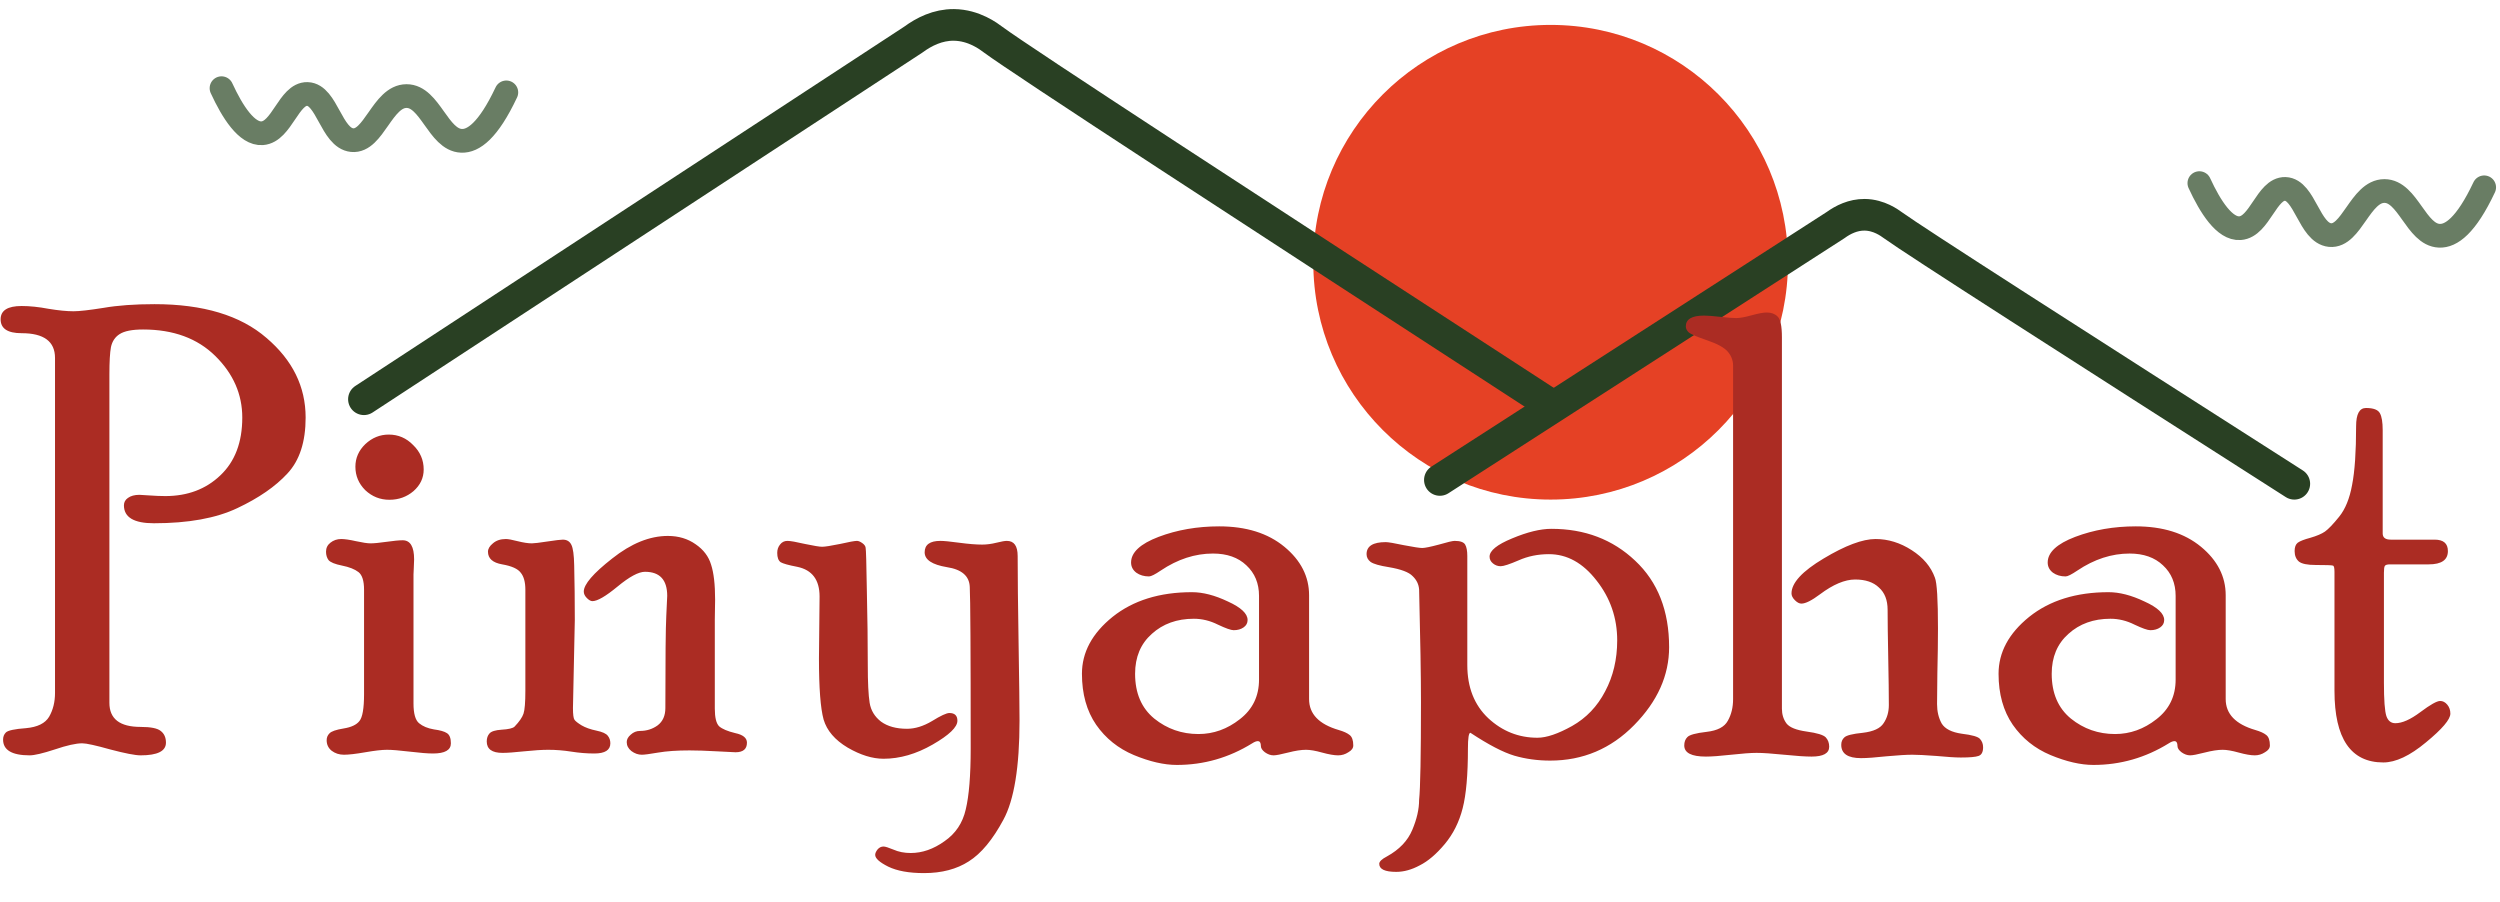
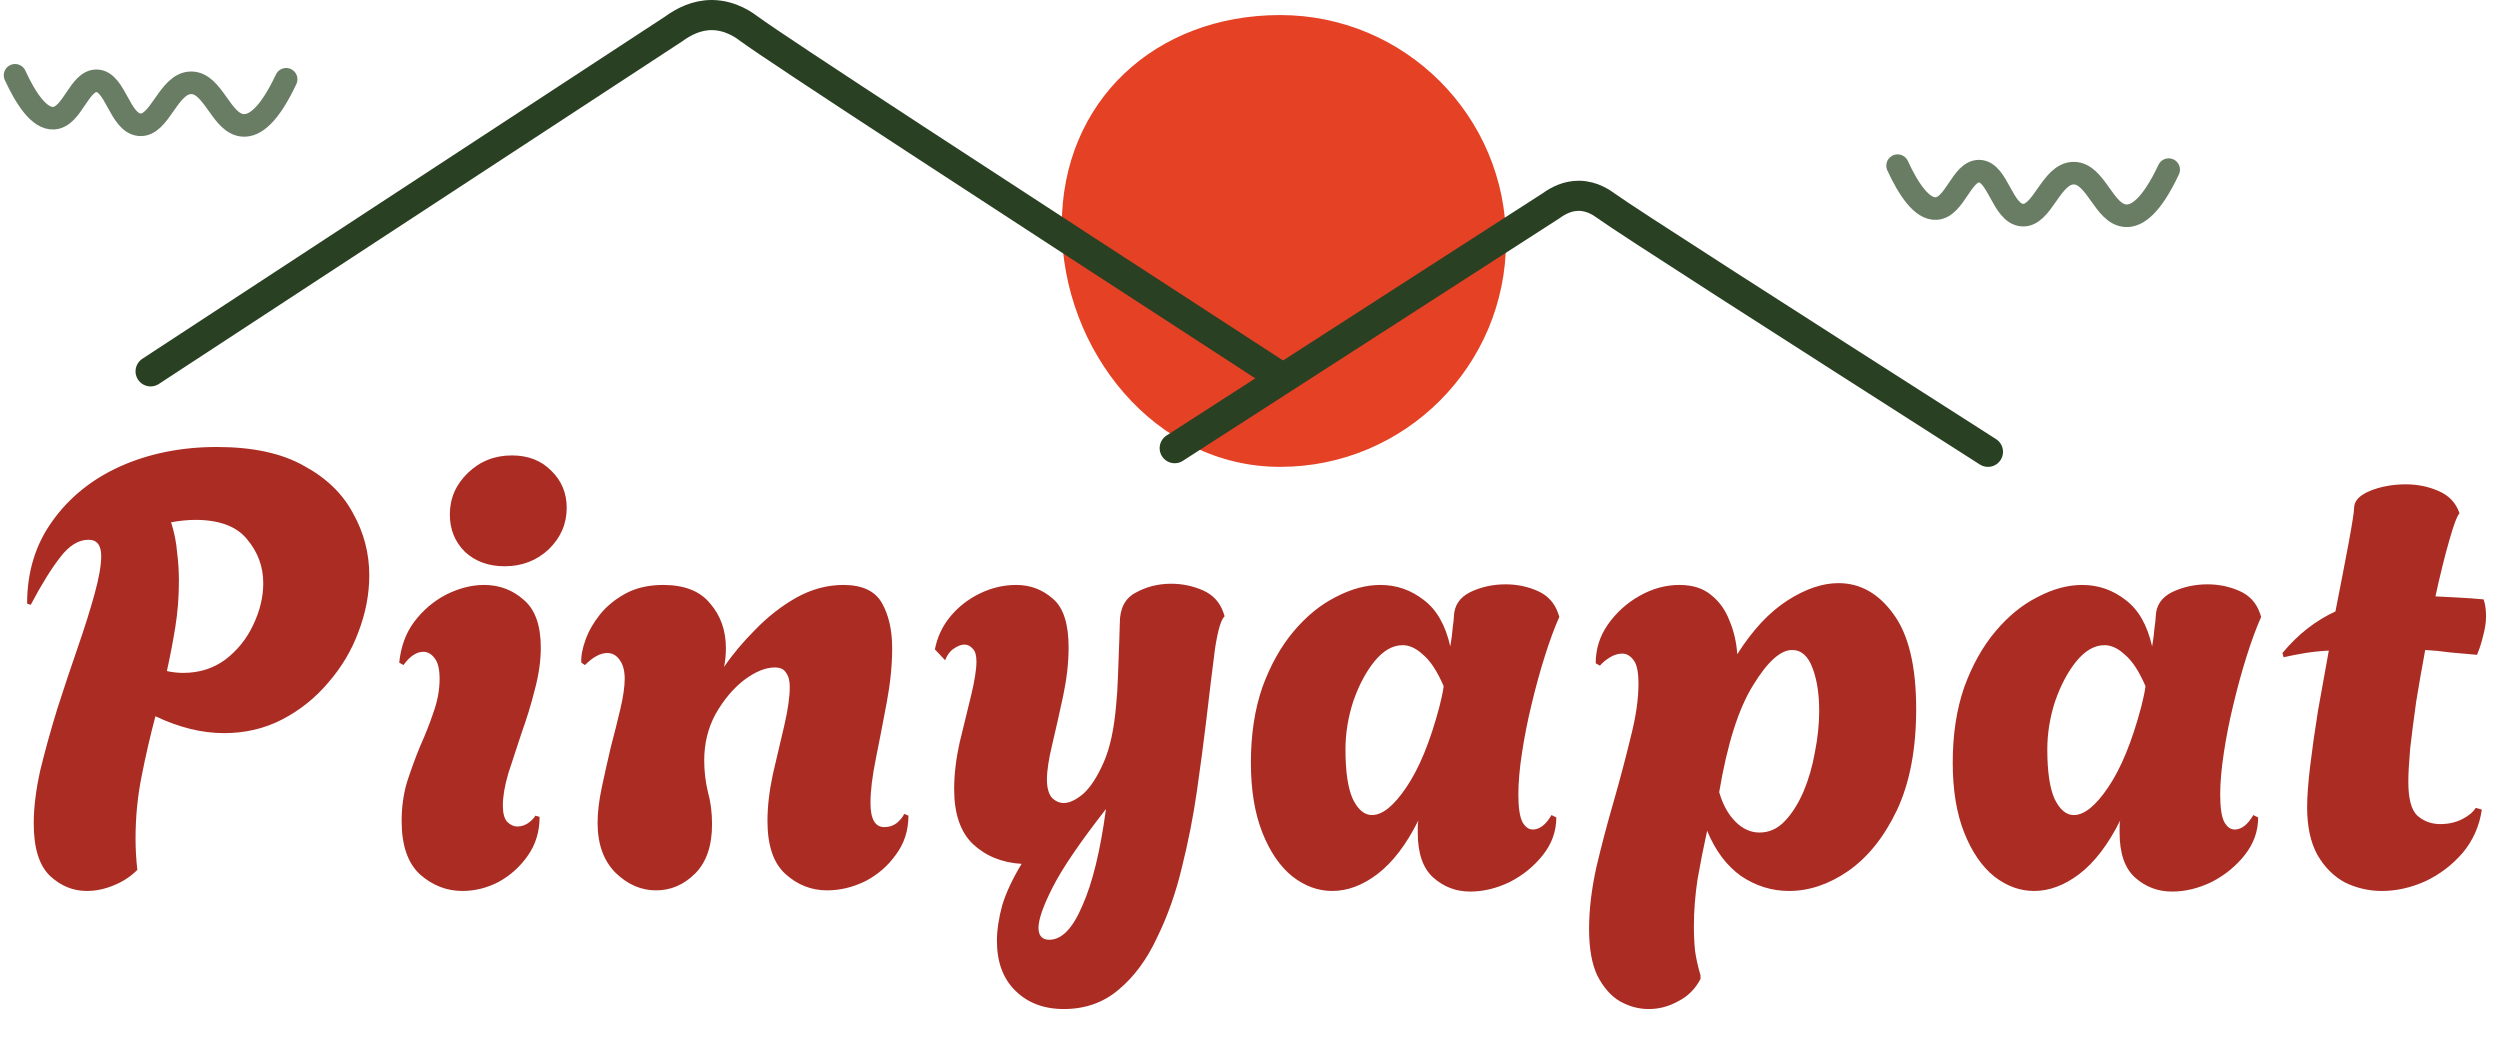
- <svg xmlns="http://www.w3.org/2000/svg" width="158" height="57" viewBox="0 0 158 57" fill="none">
-   <path d="M98 31.574C106.284 31.574 113 24.858 113 16.574C113 8.29 106.284 1.574 98 1.574C89.716 1.574 83 8.29 83 16.574C83 24.858 89.716 31.574 98 31.574Z" fill="#E54125" />
-   <path d="M139 11.574C139.696 13.086 140.6 14.491 141.572 14.421C142.816 14.333 143.252 11.908 144.426 11.94C145.67 11.977 145.941 14.723 147.253 14.856C148.624 14.994 149.167 12.072 150.692 12.072C152.185 12.066 152.69 14.843 154.167 14.9C154.906 14.931 155.852 14.276 157 11.839" stroke="#697D64" stroke-width="1.5" stroke-miterlimit="10" stroke-linecap="round" />
-   <path d="M14 5.574C14.696 7.086 15.6 8.49 16.572 8.421C17.816 8.333 18.252 5.908 19.426 5.94C20.67 5.977 20.941 8.724 22.253 8.856C23.624 8.994 24.166 6.072 25.692 6.072C27.185 6.066 27.69 8.843 29.167 8.9C29.906 8.931 30.852 8.276 32 5.839" stroke="#697D64" stroke-width="1.5" stroke-miterlimit="10" stroke-linecap="round" />
-   <path d="M91 30.333C99.332 24.967 107.668 19.601 116.001 14.231C116.483 13.881 117.114 13.568 117.845 13.574C118.759 13.584 119.431 14.091 119.627 14.231C120.96 15.198 131.054 21.663 145 30.574" stroke="#294023" stroke-width="2" stroke-miterlimit="10" stroke-linecap="round" />
-   <path d="M23 25.232C34.573 17.654 46.147 10.079 57.723 2.502C58.395 2.009 59.267 1.564 60.288 1.574C61.56 1.588 62.493 2.301 62.76 2.502C64.612 3.869 78.629 12.992 98 25.574" stroke="#294023" stroke-width="2" stroke-miterlimit="10" stroke-linecap="round" />
-   <path d="M3.477 22.621C3.477 21.579 2.773 21.058 1.367 21.058C0.482 21.058 0.039 20.766 0.039 20.18C0.039 19.62 0.482 19.34 1.367 19.34C1.875 19.34 2.441 19.398 3.066 19.516C3.691 19.62 4.219 19.672 4.648 19.672C5.013 19.672 5.645 19.6 6.543 19.457C7.441 19.301 8.516 19.223 9.766 19.223C12.838 19.223 15.195 19.932 16.836 21.352C18.49 22.758 19.316 24.437 19.316 26.391C19.316 27.927 18.932 29.105 18.164 29.926C17.409 30.746 16.354 31.475 15 32.113C13.659 32.751 11.901 33.07 9.727 33.07C8.464 33.07 7.832 32.693 7.832 31.937C7.832 31.742 7.917 31.586 8.086 31.469C8.268 31.338 8.509 31.273 8.809 31.273C8.874 31.273 9.089 31.286 9.453 31.312C9.818 31.338 10.15 31.352 10.449 31.352C11.855 31.352 13.014 30.915 13.926 30.043C14.85 29.171 15.312 27.953 15.312 26.391C15.312 24.919 14.746 23.624 13.613 22.504C12.48 21.384 10.957 20.824 9.043 20.824C8.353 20.824 7.858 20.922 7.559 21.117C7.272 21.299 7.09 21.573 7.012 21.937C6.947 22.289 6.914 22.862 6.914 23.656V44.418C6.914 45.434 7.572 45.941 8.887 45.941C9.525 45.941 9.948 46.026 10.156 46.195C10.378 46.364 10.488 46.612 10.488 46.937C10.488 47.471 9.954 47.738 8.887 47.738C8.548 47.738 7.91 47.614 6.973 47.367C6.048 47.107 5.456 46.977 5.195 46.977C4.805 46.977 4.225 47.107 3.457 47.367C2.702 47.614 2.174 47.738 1.875 47.738C0.755 47.738 0.195 47.406 0.195 46.742C0.195 46.56 0.254 46.41 0.371 46.293C0.501 46.163 0.924 46.072 1.641 46.02C2.37 45.954 2.858 45.714 3.105 45.297C3.353 44.867 3.477 44.366 3.477 43.793V22.621ZM24.57 27.465C25.169 27.465 25.684 27.686 26.113 28.129C26.556 28.558 26.777 29.073 26.777 29.672C26.777 30.206 26.562 30.661 26.133 31.039C25.703 31.404 25.195 31.586 24.609 31.586C24.023 31.586 23.516 31.384 23.086 30.98C22.669 30.564 22.461 30.069 22.461 29.496C22.461 28.949 22.669 28.474 23.086 28.07C23.516 27.667 24.01 27.465 24.57 27.465ZM26.133 44.457C26.133 45.095 26.25 45.512 26.484 45.707C26.719 45.902 27.031 46.032 27.422 46.098C27.812 46.15 28.086 46.228 28.242 46.332C28.412 46.436 28.496 46.651 28.496 46.977C28.496 47.406 28.119 47.621 27.363 47.621C27.038 47.621 26.549 47.582 25.898 47.504C25.247 47.426 24.766 47.387 24.453 47.387C24.141 47.387 23.685 47.439 23.086 47.543C22.487 47.647 22.038 47.699 21.738 47.699C21.439 47.699 21.178 47.614 20.957 47.445C20.749 47.276 20.645 47.055 20.645 46.781C20.645 46.612 20.703 46.469 20.82 46.352C20.938 46.221 21.237 46.117 21.719 46.039C22.201 45.961 22.533 45.805 22.715 45.57C22.91 45.336 23.008 44.77 23.008 43.871V37.27C23.008 36.71 22.891 36.339 22.656 36.156C22.422 35.974 22.077 35.837 21.621 35.746C21.165 35.655 20.879 35.538 20.762 35.395C20.658 35.251 20.605 35.075 20.605 34.867C20.605 34.633 20.697 34.444 20.879 34.301C21.074 34.145 21.302 34.066 21.562 34.066C21.784 34.066 22.096 34.112 22.5 34.203C22.917 34.294 23.223 34.34 23.418 34.34C23.639 34.34 23.978 34.307 24.434 34.242C24.889 34.177 25.228 34.145 25.449 34.145C25.931 34.145 26.172 34.548 26.172 35.355C26.172 35.486 26.165 35.661 26.152 35.883C26.139 36.091 26.133 36.234 26.133 36.312V44.457ZM45.176 44.789C45.176 45.349 45.267 45.72 45.449 45.902C45.645 46.072 45.983 46.215 46.465 46.332C46.96 46.436 47.207 46.638 47.207 46.937C47.207 47.341 46.966 47.543 46.484 47.543C46.393 47.543 46.003 47.523 45.312 47.484C44.622 47.445 44.043 47.426 43.574 47.426C42.793 47.426 42.135 47.471 41.602 47.562C41.068 47.654 40.723 47.699 40.566 47.699C40.332 47.699 40.111 47.621 39.902 47.465C39.707 47.309 39.609 47.12 39.609 46.898C39.609 46.729 39.694 46.573 39.863 46.43C40.033 46.273 40.228 46.195 40.449 46.195C40.866 46.195 41.237 46.078 41.562 45.844C41.888 45.596 42.051 45.232 42.051 44.75C42.051 41.612 42.07 39.672 42.109 38.93C42.148 38.174 42.168 37.751 42.168 37.66C42.168 36.645 41.699 36.137 40.762 36.137C40.358 36.137 39.779 36.449 39.023 37.074C38.281 37.686 37.754 37.992 37.441 37.992C37.337 37.992 37.22 37.927 37.09 37.797C36.96 37.667 36.895 37.53 36.895 37.387C36.895 36.931 37.493 36.234 38.691 35.297C39.889 34.346 41.061 33.871 42.207 33.871C42.884 33.871 43.47 34.047 43.965 34.398C44.46 34.737 44.785 35.167 44.941 35.687C45.111 36.208 45.195 36.944 45.195 37.895L45.176 39.145V44.789ZM33.203 37.27C33.203 36.788 33.105 36.43 32.91 36.195C32.728 35.948 32.337 35.772 31.738 35.668C31.139 35.564 30.84 35.297 30.84 34.867C30.84 34.685 30.944 34.509 31.152 34.34C31.361 34.157 31.634 34.066 31.973 34.066C32.116 34.066 32.363 34.112 32.715 34.203C33.079 34.294 33.379 34.34 33.613 34.34C33.757 34.34 34.082 34.301 34.59 34.223C35.111 34.145 35.436 34.105 35.566 34.105C35.827 34.105 36.009 34.216 36.113 34.437C36.217 34.646 36.276 35.075 36.289 35.727C36.315 36.807 36.328 37.96 36.328 39.184L36.211 44.75C36.211 45.154 36.243 45.401 36.309 45.492C36.374 45.583 36.523 45.7 36.758 45.844C37.005 45.987 37.318 46.098 37.695 46.176C38.073 46.254 38.314 46.364 38.418 46.508C38.522 46.638 38.574 46.794 38.574 46.977C38.574 47.406 38.236 47.621 37.559 47.621C37.09 47.621 36.608 47.582 36.113 47.504C35.618 47.426 35.13 47.387 34.648 47.387C34.258 47.387 33.75 47.419 33.125 47.484C32.513 47.549 32.057 47.582 31.758 47.582C31.094 47.582 30.762 47.341 30.762 46.859C30.762 46.651 30.82 46.482 30.938 46.352C31.055 46.221 31.309 46.143 31.699 46.117C32.142 46.091 32.415 46.026 32.52 45.922C32.819 45.609 33.008 45.336 33.086 45.102C33.164 44.867 33.203 44.385 33.203 43.656V37.27ZM63.633 34.184C64.088 34.184 64.316 34.502 64.316 35.141C64.316 36.404 64.336 38.246 64.375 40.668C64.414 43.09 64.434 44.717 64.434 45.551C64.434 48.467 64.095 50.551 63.418 51.801C62.741 53.064 62.012 53.943 61.23 54.437C60.462 54.932 59.518 55.18 58.398 55.18C57.448 55.18 56.693 55.043 56.133 54.77C55.586 54.496 55.312 54.249 55.312 54.027C55.312 53.923 55.365 53.806 55.469 53.676C55.573 53.559 55.697 53.5 55.84 53.5C55.944 53.5 56.152 53.565 56.465 53.695C56.79 53.839 57.155 53.91 57.559 53.91C58.288 53.91 58.997 53.663 59.688 53.168C60.391 52.686 60.84 52.016 61.035 51.156C61.243 50.297 61.348 49.014 61.348 47.309C61.348 41.189 61.328 37.784 61.289 37.094C61.263 36.404 60.781 35.987 59.844 35.844C58.906 35.687 58.438 35.375 58.438 34.906C58.438 34.424 58.77 34.184 59.434 34.184C59.655 34.184 60.052 34.223 60.625 34.301C61.211 34.379 61.693 34.418 62.07 34.418C62.357 34.418 62.656 34.379 62.969 34.301C63.281 34.223 63.503 34.184 63.633 34.184ZM60 45.062C60.339 45.062 60.508 45.225 60.508 45.551C60.508 45.954 59.987 46.456 58.945 47.055C57.904 47.654 56.868 47.953 55.84 47.953C55.137 47.953 54.382 47.719 53.574 47.25C52.767 46.768 52.259 46.176 52.051 45.473C51.855 44.756 51.758 43.474 51.758 41.625L51.797 37.699C51.797 36.645 51.328 36.02 50.391 35.824C49.844 35.72 49.492 35.622 49.336 35.531C49.193 35.427 49.121 35.232 49.121 34.945C49.121 34.737 49.18 34.561 49.297 34.418C49.414 34.262 49.57 34.184 49.766 34.184C49.948 34.184 50.319 34.249 50.879 34.379C51.439 34.496 51.797 34.555 51.953 34.555C52.135 34.555 52.513 34.496 53.086 34.379C53.659 34.249 54.017 34.184 54.16 34.184C54.251 34.184 54.362 34.229 54.492 34.32C54.622 34.411 54.694 34.509 54.707 34.613C54.733 34.717 54.759 35.622 54.785 37.328C54.824 39.034 54.844 40.603 54.844 42.035C54.844 43.129 54.883 43.923 54.961 44.418C55.039 44.9 55.28 45.297 55.684 45.609C56.1 45.909 56.647 46.059 57.324 46.059C57.832 46.059 58.359 45.896 58.906 45.57C59.453 45.232 59.818 45.062 60 45.062ZM82.734 44.184C82.734 45.121 83.359 45.772 84.609 46.137C84.922 46.228 85.15 46.332 85.293 46.449C85.449 46.566 85.527 46.788 85.527 47.113C85.527 47.282 85.423 47.426 85.215 47.543C85.019 47.673 84.805 47.738 84.57 47.738C84.323 47.738 83.984 47.68 83.555 47.562C83.138 47.445 82.799 47.387 82.539 47.387C82.24 47.387 81.862 47.445 81.406 47.562C80.951 47.68 80.644 47.738 80.488 47.738C80.306 47.738 80.124 47.673 79.941 47.543C79.772 47.413 79.688 47.282 79.688 47.152C79.688 46.944 79.622 46.84 79.492 46.84C79.401 46.84 79.284 46.885 79.141 46.977C77.669 47.888 76.081 48.344 74.375 48.344C73.568 48.344 72.663 48.135 71.66 47.719C70.671 47.302 69.876 46.664 69.277 45.805C68.678 44.932 68.379 43.858 68.379 42.582C68.379 41.228 69.023 40.03 70.312 38.988C71.615 37.947 73.288 37.426 75.332 37.426C76.022 37.426 76.777 37.621 77.598 38.012C78.431 38.389 78.848 38.78 78.848 39.184C78.848 39.379 78.763 39.535 78.594 39.652C78.424 39.77 78.216 39.828 77.969 39.828C77.799 39.828 77.467 39.711 76.973 39.477C76.478 39.229 75.97 39.105 75.449 39.105C74.382 39.105 73.496 39.424 72.793 40.062C72.09 40.687 71.738 41.527 71.738 42.582C71.738 43.806 72.142 44.75 72.949 45.414C73.757 46.065 74.688 46.391 75.742 46.391C76.693 46.391 77.565 46.078 78.359 45.453C79.167 44.828 79.57 43.995 79.57 42.953V37.66C79.57 36.866 79.303 36.221 78.769 35.727C78.249 35.232 77.546 34.984 76.66 34.984C75.527 34.984 74.427 35.342 73.359 36.059C72.995 36.306 72.747 36.43 72.617 36.43C72.305 36.43 72.038 36.352 71.816 36.195C71.595 36.026 71.484 35.811 71.484 35.551C71.484 34.913 72.064 34.372 73.223 33.93C74.394 33.487 75.671 33.266 77.051 33.266C78.757 33.266 80.13 33.695 81.172 34.555C82.213 35.414 82.734 36.436 82.734 37.621V44.184ZM89.688 50.551C89.766 49.809 89.805 47.751 89.805 44.379C89.805 42.751 89.766 40.375 89.688 37.25C89.662 36.924 89.525 36.645 89.277 36.41C89.043 36.163 88.542 35.974 87.773 35.844C87.188 35.752 86.803 35.642 86.621 35.512C86.452 35.381 86.367 35.219 86.367 35.023C86.367 34.516 86.771 34.262 87.578 34.262C87.734 34.262 88.118 34.327 88.731 34.457C89.342 34.574 89.727 34.633 89.883 34.633C90.052 34.633 90.404 34.561 90.938 34.418C91.471 34.262 91.803 34.184 91.934 34.184C92.285 34.184 92.507 34.262 92.598 34.418C92.689 34.574 92.734 34.815 92.734 35.141V42.035C92.734 43.441 93.177 44.561 94.062 45.395C94.948 46.215 95.983 46.625 97.168 46.625C97.741 46.625 98.47 46.377 99.356 45.883C100.254 45.375 100.951 44.646 101.445 43.695C101.953 42.745 102.207 41.67 102.207 40.473C102.207 39.053 101.771 37.79 100.898 36.684C100.039 35.577 99.037 35.023 97.891 35.023C97.201 35.023 96.562 35.154 95.977 35.414C95.404 35.661 95.026 35.785 94.844 35.785C94.662 35.785 94.499 35.727 94.356 35.609C94.212 35.492 94.141 35.349 94.141 35.18C94.141 34.802 94.616 34.418 95.566 34.027C96.53 33.624 97.357 33.422 98.047 33.422C100.156 33.422 101.921 34.092 103.34 35.434C104.772 36.775 105.488 38.598 105.488 40.902C105.488 42.686 104.753 44.327 103.281 45.824C101.81 47.322 100.039 48.07 97.969 48.07C97.174 48.07 96.419 47.966 95.703 47.758C95 47.549 94.076 47.068 92.93 46.312C92.826 46.312 92.773 46.645 92.773 47.309C92.773 48.962 92.663 50.219 92.441 51.078C92.22 51.95 91.842 52.706 91.309 53.344C90.775 53.982 90.247 54.431 89.727 54.691C89.219 54.965 88.724 55.102 88.242 55.102C87.526 55.102 87.168 54.932 87.168 54.594C87.168 54.45 87.331 54.294 87.656 54.125C88.438 53.695 88.971 53.135 89.258 52.445C89.544 51.768 89.688 51.137 89.688 50.551ZM112.617 44.789C112.617 45.154 112.715 45.466 112.91 45.727C113.105 45.974 113.529 46.143 114.18 46.234C114.844 46.325 115.247 46.449 115.391 46.605C115.534 46.762 115.605 46.957 115.605 47.191C115.605 47.608 115.234 47.816 114.492 47.816C114.102 47.816 113.522 47.777 112.754 47.699C111.986 47.621 111.406 47.582 111.016 47.582C110.651 47.582 110.117 47.621 109.414 47.699C108.711 47.777 108.177 47.816 107.812 47.816C106.901 47.816 106.445 47.582 106.445 47.113C106.445 46.892 106.51 46.716 106.641 46.586C106.771 46.443 107.174 46.332 107.852 46.254C108.542 46.176 108.991 45.941 109.199 45.551C109.421 45.16 109.531 44.704 109.531 44.184V23.109C109.531 22.784 109.421 22.491 109.199 22.23C108.978 21.97 108.542 21.729 107.891 21.508C107.24 21.286 106.849 21.117 106.719 21C106.602 20.883 106.543 20.759 106.543 20.629C106.543 20.173 106.927 19.945 107.695 19.945C107.917 19.945 108.255 19.971 108.711 20.023C109.167 20.076 109.505 20.102 109.727 20.102C109.961 20.102 110.286 20.043 110.703 19.926C111.133 19.808 111.452 19.75 111.66 19.75C111.947 19.75 112.174 19.835 112.344 20.004C112.526 20.173 112.617 20.609 112.617 21.312V44.789ZM122.422 44.496C122.422 44.965 122.52 45.375 122.715 45.727C122.923 46.065 123.346 46.28 123.984 46.371C124.635 46.449 125.02 46.56 125.137 46.703C125.267 46.846 125.332 47.022 125.332 47.23C125.332 47.53 125.234 47.712 125.039 47.777C124.857 47.842 124.486 47.875 123.926 47.875C123.587 47.875 123.073 47.842 122.383 47.777C121.693 47.725 121.185 47.699 120.859 47.699C120.495 47.699 119.954 47.732 119.238 47.797C118.522 47.875 117.982 47.914 117.617 47.914C116.784 47.914 116.367 47.634 116.367 47.074C116.367 46.879 116.432 46.723 116.562 46.605C116.693 46.475 117.083 46.377 117.734 46.312C118.398 46.234 118.835 46.032 119.043 45.707C119.264 45.381 119.375 44.997 119.375 44.555C119.375 43.877 119.362 42.875 119.336 41.547C119.31 40.219 119.297 39.216 119.297 38.539C119.297 37.927 119.115 37.458 118.75 37.133C118.398 36.794 117.897 36.625 117.246 36.625C116.595 36.625 115.853 36.937 115.02 37.562C114.499 37.953 114.108 38.148 113.848 38.148C113.717 38.148 113.581 38.077 113.438 37.934C113.294 37.79 113.223 37.647 113.223 37.504C113.223 36.84 113.9 36.104 115.254 35.297C116.621 34.477 117.715 34.066 118.535 34.066C119.329 34.066 120.091 34.301 120.82 34.77C121.549 35.238 122.038 35.818 122.285 36.508C122.415 36.82 122.48 37.895 122.48 39.73C122.48 40.512 122.467 41.456 122.441 42.562C122.428 43.656 122.422 44.301 122.422 44.496ZM140.664 44.184C140.664 45.121 141.289 45.772 142.539 46.137C142.852 46.228 143.079 46.332 143.223 46.449C143.379 46.566 143.457 46.788 143.457 47.113C143.457 47.282 143.353 47.426 143.145 47.543C142.949 47.673 142.734 47.738 142.5 47.738C142.253 47.738 141.914 47.68 141.484 47.562C141.068 47.445 140.729 47.387 140.469 47.387C140.169 47.387 139.792 47.445 139.336 47.562C138.88 47.68 138.574 47.738 138.418 47.738C138.236 47.738 138.053 47.673 137.871 47.543C137.702 47.413 137.617 47.282 137.617 47.152C137.617 46.944 137.552 46.84 137.422 46.84C137.331 46.84 137.214 46.885 137.07 46.977C135.599 47.888 134.01 48.344 132.305 48.344C131.497 48.344 130.592 48.135 129.59 47.719C128.6 47.302 127.806 46.664 127.207 45.805C126.608 44.932 126.309 43.858 126.309 42.582C126.309 41.228 126.953 40.03 128.242 38.988C129.544 37.947 131.217 37.426 133.262 37.426C133.952 37.426 134.707 37.621 135.527 38.012C136.361 38.389 136.777 38.78 136.777 39.184C136.777 39.379 136.693 39.535 136.523 39.652C136.354 39.77 136.146 39.828 135.898 39.828C135.729 39.828 135.397 39.711 134.902 39.477C134.408 39.229 133.9 39.105 133.379 39.105C132.311 39.105 131.426 39.424 130.723 40.062C130.02 40.687 129.668 41.527 129.668 42.582C129.668 43.806 130.072 44.75 130.879 45.414C131.686 46.065 132.617 46.391 133.672 46.391C134.622 46.391 135.495 46.078 136.289 45.453C137.096 44.828 137.5 43.995 137.5 42.953V37.66C137.5 36.866 137.233 36.221 136.699 35.727C136.178 35.232 135.475 34.984 134.59 34.984C133.457 34.984 132.357 35.342 131.289 36.059C130.924 36.306 130.677 36.43 130.547 36.43C130.234 36.43 129.967 36.352 129.746 36.195C129.525 36.026 129.414 35.811 129.414 35.551C129.414 34.913 129.993 34.372 131.152 33.93C132.324 33.487 133.6 33.266 134.98 33.266C136.686 33.266 138.06 33.695 139.102 34.555C140.143 35.414 140.664 36.436 140.664 37.621V44.184ZM150.664 43.148C150.664 44.242 150.716 44.945 150.82 45.258C150.924 45.557 151.113 45.707 151.387 45.707C151.816 45.707 152.344 45.473 152.969 45.004C153.594 44.535 154.01 44.301 154.219 44.301C154.388 44.301 154.538 44.379 154.668 44.535C154.798 44.691 154.863 44.88 154.863 45.102C154.863 45.466 154.349 46.072 153.32 46.918C152.305 47.764 151.406 48.187 150.625 48.187C148.568 48.187 147.539 46.677 147.539 43.656V36.137C147.539 35.889 147.507 35.759 147.441 35.746C147.376 35.72 147.012 35.707 146.348 35.707C145.827 35.707 145.475 35.635 145.293 35.492C145.111 35.336 145.02 35.114 145.02 34.828C145.02 34.581 145.085 34.405 145.215 34.301C145.358 34.197 145.625 34.092 146.016 33.988C146.419 33.871 146.725 33.741 146.934 33.598C147.155 33.441 147.454 33.129 147.832 32.66C148.223 32.178 148.496 31.508 148.652 30.648C148.822 29.789 148.906 28.552 148.906 26.937C148.906 26.169 149.115 25.785 149.531 25.785C150 25.785 150.293 25.896 150.41 26.117C150.527 26.326 150.586 26.683 150.586 27.191V33.715C150.586 33.975 150.755 34.105 151.094 34.105H153.867C154.427 34.105 154.707 34.346 154.707 34.828C154.707 35.388 154.303 35.668 153.496 35.668H151.055C150.872 35.668 150.762 35.7 150.723 35.766C150.684 35.818 150.664 35.961 150.664 36.195V43.148Z" fill="#AB2C23" />
+ <svg xmlns="http://www.w3.org/2000/svg" width="166" height="70" viewBox="0 0 166 70" fill="none">
+   <path fill-rule="evenodd" clip-rule="evenodd" d="M85 31C93.284 31 100 24.284 100 16C100 7.716 93.284 1 85 1C76.716 1 70.5 6.716 70.5 15C70.5 23.284 76.716 31 85 31Z" fill="#E54125" />
+   <path d="M126 11C126.696 12.512 127.6 13.916 128.572 13.847C129.816 13.759 130.252 11.334 131.426 11.365C132.67 11.403 132.941 14.149 134.253 14.282C135.624 14.42 136.167 11.498 137.692 11.498C139.185 11.491 139.69 14.269 141.167 14.326C141.906 14.357 142.852 13.702 144 11.264" stroke="#697D64" stroke-width="1.5" stroke-miterlimit="10" stroke-linecap="round" />
+   <path d="M1 5C1.696 6.512 2.6 7.916 3.572 7.847C4.816 7.759 5.252 5.334 6.426 5.365C7.67 5.403 7.941 8.149 9.253 8.282C10.624 8.42 11.166 5.498 12.692 5.498C14.185 5.491 14.69 8.269 16.167 8.326C16.906 8.357 17.852 7.702 19 5.265" stroke="#697D64" stroke-width="1.5" stroke-miterlimit="10" stroke-linecap="round" />
+   <path d="M78 29.759C86.332 24.393 94.668 19.027 103.001 13.657C103.483 13.307 104.114 12.994 104.845 13C105.759 13.009 106.431 13.516 106.627 13.657C107.96 14.624 118.054 21.089 132 30" stroke="#294023" stroke-width="2" stroke-miterlimit="10" stroke-linecap="round" />
+   <path d="M10 24.658C21.573 17.08 33.147 9.505 44.723 1.927C45.395 1.435 46.267 0.99 47.288 1C48.56 1.013 49.493 1.727 49.76 1.927C51.612 3.294 65.629 12.418 85 25" stroke="#294023" stroke-width="2" stroke-miterlimit="10" stroke-linecap="round" />
+   <path d="M5.76 59.16C4.853 59.16 4.04 58.827 3.32 58.16C2.6 57.467 2.24 56.307 2.24 54.68C2.24 53.613 2.387 52.427 2.68 51.12C3 49.813 3.373 48.467 3.8 47.08C4.253 45.667 4.707 44.307 5.16 43C5.613 41.693 5.987 40.507 6.28 39.44C6.573 38.373 6.72 37.533 6.72 36.92C6.72 36.2 6.44 35.84 5.88 35.84C5.213 35.84 4.587 36.227 4 37C3.413 37.747 2.76 38.8 2.04 40.16L1.8 40.08C1.8 37.973 2.36 36.147 3.48 34.6C4.6 33.027 6.107 31.813 8 30.96C9.92 30.107 12.053 29.68 14.4 29.68C16.773 29.68 18.693 30.093 20.16 30.92C21.653 31.72 22.747 32.773 23.44 34.08C24.16 35.36 24.52 36.733 24.52 38.2C24.52 39.453 24.28 40.707 23.8 41.96C23.347 43.187 22.68 44.307 21.8 45.32C20.947 46.333 19.933 47.147 18.76 47.76C17.587 48.373 16.293 48.68 14.88 48.68C13.413 48.68 11.893 48.307 10.32 47.56C9.973 48.867 9.667 50.2 9.4 51.56C9.133 52.893 9 54.267 9 55.68C9 56.373 9.04 57.067 9.12 57.76C8.667 58.213 8.133 58.56 7.52 58.8C6.933 59.04 6.347 59.16 5.76 59.16ZM12.16 44.68C13.227 44.68 14.16 44.387 14.96 43.8C15.76 43.187 16.373 42.427 16.8 41.52C17.253 40.587 17.48 39.653 17.48 38.72C17.48 37.627 17.12 36.653 16.4 35.8C15.707 34.947 14.56 34.52 12.96 34.52C12.747 34.52 12.493 34.533 12.2 34.56C11.933 34.587 11.653 34.627 11.36 34.68C11.573 35.347 11.707 36.013 11.76 36.68C11.84 37.32 11.88 37.947 11.88 38.56C11.88 39.627 11.8 40.653 11.64 41.64C11.48 42.627 11.293 43.6 11.08 44.56C11.453 44.64 11.813 44.68 12.16 44.68ZM33.509 37.6C32.442 37.6 31.562 37.28 30.869 36.64C30.202 35.973 29.869 35.147 29.869 34.16C29.869 33.093 30.269 32.173 31.069 31.4C31.869 30.627 32.842 30.24 33.989 30.24C35.056 30.24 35.922 30.573 36.589 31.24C37.282 31.907 37.629 32.733 37.629 33.72C37.629 34.787 37.229 35.707 36.429 36.48C35.629 37.227 34.656 37.6 33.509 37.6ZM30.709 59.16C29.669 59.16 28.736 58.8 27.909 58.08C27.082 57.333 26.669 56.147 26.669 54.52C26.669 53.587 26.789 52.72 27.029 51.92C27.296 51.093 27.589 50.293 27.909 49.52C28.256 48.747 28.549 48 28.789 47.28C29.056 46.533 29.189 45.8 29.189 45.08C29.189 44.44 29.082 43.987 28.869 43.72C28.656 43.427 28.402 43.28 28.109 43.28C27.656 43.28 27.216 43.573 26.789 44.16L26.509 44C26.616 42.933 26.949 42.027 27.509 41.28C28.096 40.507 28.802 39.907 29.629 39.48C30.482 39.053 31.322 38.84 32.149 38.84C33.162 38.84 34.042 39.173 34.789 39.84C35.536 40.48 35.909 41.533 35.909 43C35.909 43.88 35.776 44.813 35.509 45.8C35.269 46.76 34.976 47.72 34.629 48.68C34.309 49.64 34.016 50.533 33.749 51.36C33.509 52.187 33.389 52.893 33.389 53.48C33.389 53.987 33.482 54.347 33.669 54.56C33.882 54.773 34.109 54.88 34.349 54.88C34.589 54.88 34.816 54.813 35.029 54.68C35.269 54.52 35.442 54.347 35.549 54.16L35.829 54.24C35.829 55.227 35.562 56.093 35.029 56.84C34.522 57.56 33.882 58.133 33.109 58.56C32.336 58.96 31.536 59.16 30.709 59.16ZM43.56 59.12C42.573 59.12 41.68 58.733 40.88 57.96C40.08 57.16 39.68 56.053 39.68 54.64C39.68 53.947 39.773 53.16 39.96 52.28C40.146 51.4 40.346 50.507 40.56 49.6C40.8 48.693 41.013 47.84 41.2 47.04C41.386 46.24 41.48 45.587 41.48 45.08C41.48 44.547 41.373 44.133 41.16 43.84C40.946 43.52 40.666 43.36 40.32 43.36C39.866 43.36 39.373 43.627 38.84 44.16L38.6 44C38.573 43.573 38.666 43.067 38.88 42.48C39.093 41.893 39.413 41.333 39.84 40.8C40.293 40.24 40.866 39.773 41.56 39.4C42.253 39.027 43.08 38.84 44.04 38.84C45.453 38.84 46.493 39.253 47.16 40.08C47.853 40.88 48.2 41.867 48.2 43.04C48.2 43.467 48.16 43.88 48.08 44.28C48.64 43.453 49.333 42.627 50.16 41.8C50.986 40.947 51.893 40.24 52.88 39.68C53.893 39.12 54.933 38.84 56 38.84C57.253 38.84 58.106 39.24 58.56 40.04C59.013 40.84 59.24 41.84 59.24 43.04C59.24 44.16 59.12 45.36 58.88 46.64C58.64 47.92 58.4 49.16 58.16 50.36C57.92 51.533 57.8 52.52 57.8 53.32C57.8 54.387 58.106 54.92 58.72 54.92C59.04 54.92 59.32 54.827 59.56 54.64C59.8 54.427 59.96 54.227 60.04 54.04L60.32 54.16C60.32 55.147 60.04 56.013 59.48 56.76C58.946 57.507 58.266 58.093 57.44 58.52C56.613 58.92 55.773 59.12 54.92 59.12C53.88 59.12 52.96 58.76 52.16 58.04C51.36 57.32 50.96 56.147 50.96 54.52C50.96 53.56 51.08 52.52 51.32 51.4C51.586 50.28 51.84 49.2 52.08 48.16C52.32 47.12 52.44 46.267 52.44 45.6C52.44 45.2 52.36 44.893 52.2 44.68C52.066 44.44 51.813 44.32 51.44 44.32C50.826 44.32 50.146 44.6 49.4 45.16C48.68 45.72 48.053 46.467 47.52 47.4C47.013 48.333 46.76 49.36 46.76 50.48C46.76 51.2 46.84 51.893 47 52.56C47.186 53.227 47.28 53.947 47.28 54.72C47.28 56.16 46.906 57.253 46.16 58C45.413 58.747 44.546 59.12 43.56 59.12ZM70.636 67C69.303 67 68.223 66.587 67.396 65.76C66.596 64.96 66.196 63.867 66.196 62.48C66.196 61.76 66.316 60.96 66.556 60.08C66.823 59.227 67.25 58.32 67.836 57.36C66.53 57.28 65.45 56.84 64.596 56.04C63.77 55.24 63.356 54.027 63.356 52.4C63.356 51.44 63.476 50.413 63.716 49.32C63.983 48.2 64.236 47.16 64.476 46.2C64.716 45.213 64.836 44.453 64.836 43.92C64.836 43.52 64.756 43.24 64.596 43.08C64.436 42.893 64.25 42.8 64.036 42.8C63.823 42.8 63.583 42.893 63.316 43.08C63.076 43.24 62.89 43.493 62.756 43.84L62.076 43.12C62.236 42.293 62.583 41.56 63.116 40.92C63.65 40.28 64.303 39.773 65.076 39.4C65.85 39.027 66.65 38.84 67.476 38.84C68.41 38.84 69.223 39.147 69.916 39.76C70.61 40.347 70.956 41.427 70.956 43C70.956 43.987 70.836 45.053 70.596 46.2C70.356 47.32 70.116 48.387 69.876 49.4C69.636 50.387 69.516 51.173 69.516 51.76C69.516 52.293 69.623 52.693 69.836 52.96C70.076 53.2 70.343 53.32 70.636 53.32C71.01 53.32 71.436 53.12 71.916 52.72C72.396 52.293 72.85 51.6 73.276 50.64C73.703 49.68 73.983 48.387 74.116 46.76C74.17 46.253 74.21 45.613 74.236 44.84C74.263 44.04 74.29 43.307 74.316 42.64C74.343 41.947 74.356 41.52 74.356 41.36C74.356 40.4 74.703 39.733 75.396 39.36C76.116 38.96 76.903 38.76 77.756 38.76C78.503 38.76 79.21 38.907 79.876 39.2C80.543 39.493 80.996 39.987 81.236 40.68L81.316 40.92C81.076 41.133 80.863 41.853 80.676 43.08C80.516 44.307 80.316 45.947 80.076 48C79.916 49.333 79.716 50.84 79.476 52.52C79.236 54.2 78.903 55.893 78.476 57.6C78.076 59.28 77.53 60.827 76.836 62.24C76.17 63.68 75.33 64.827 74.316 65.68C73.303 66.56 72.076 67 70.636 67ZM69.676 62.4C70.503 62.4 71.236 61.64 71.876 60.12C72.543 58.627 73.063 56.493 73.436 53.72C71.73 55.907 70.556 57.627 69.916 58.88C69.276 60.133 68.956 61.04 68.956 61.6C68.956 62.133 69.196 62.4 69.676 62.4ZM97.619 59.2C96.686 59.2 95.873 58.893 95.179 58.28C94.486 57.667 94.139 56.667 94.139 55.28C94.139 55.147 94.139 55.013 94.139 54.88C94.139 54.747 94.153 54.613 94.179 54.48C93.379 56.08 92.473 57.267 91.459 58.04C90.473 58.787 89.473 59.16 88.459 59.16C87.526 59.16 86.646 58.84 85.819 58.2C84.993 57.533 84.326 56.56 83.819 55.28C83.313 54 83.059 52.453 83.059 50.64C83.059 48.773 83.313 47.107 83.819 45.64C84.353 44.173 85.046 42.933 85.899 41.92C86.753 40.907 87.686 40.147 88.699 39.64C89.713 39.107 90.699 38.84 91.659 38.84C92.726 38.84 93.686 39.173 94.539 39.84C95.393 40.48 95.979 41.507 96.299 42.92C96.379 42.467 96.433 42.053 96.459 41.68C96.513 41.307 96.539 41.053 96.539 40.92C96.566 40.2 96.926 39.667 97.619 39.32C98.339 38.973 99.126 38.8 99.979 38.8C100.726 38.8 101.433 38.947 102.099 39.24C102.766 39.533 103.219 40.027 103.459 40.72L103.539 40.96C103.219 41.68 102.899 42.547 102.579 43.56C102.259 44.573 101.966 45.64 101.699 46.76C101.433 47.853 101.219 48.933 101.059 50C100.899 51.04 100.819 51.96 100.819 52.76C100.819 53.64 100.913 54.253 101.099 54.6C101.286 54.92 101.513 55.08 101.779 55.08C102.233 55.08 102.646 54.76 103.019 54.12L103.339 54.28C103.339 55.187 103.046 56.013 102.459 56.76C101.873 57.507 101.139 58.107 100.259 58.56C99.379 58.987 98.499 59.2 97.619 59.2ZM91.099 54.12C91.793 54.12 92.553 53.507 93.379 52.28C94.233 51.027 94.966 49.24 95.579 46.92C95.633 46.68 95.686 46.453 95.739 46.24C95.793 46 95.833 45.773 95.859 45.56C95.433 44.573 94.979 43.88 94.499 43.48C94.046 43.053 93.593 42.84 93.139 42.84C92.473 42.84 91.846 43.2 91.259 43.92C90.699 44.613 90.233 45.493 89.859 46.56C89.513 47.627 89.339 48.693 89.339 49.76C89.339 51.227 89.499 52.32 89.819 53.04C90.166 53.76 90.593 54.12 91.099 54.12ZM109.474 67C108.807 67 108.167 66.827 107.554 66.48C106.967 66.133 106.474 65.573 106.074 64.8C105.7 64.027 105.514 62.987 105.514 61.68C105.514 60.427 105.674 59.067 105.994 57.6C106.34 56.133 106.727 54.667 107.154 53.2C107.58 51.707 107.954 50.293 108.274 48.96C108.62 47.627 108.794 46.44 108.794 45.4C108.794 44.627 108.687 44.107 108.474 43.84C108.26 43.547 108.007 43.4 107.714 43.4C107.447 43.4 107.18 43.48 106.914 43.64C106.647 43.8 106.42 43.987 106.234 44.2L105.954 44.04C105.954 43.107 106.22 42.253 106.754 41.48C107.314 40.68 108.02 40.04 108.874 39.56C109.727 39.08 110.607 38.84 111.514 38.84C112.394 38.84 113.1 39.067 113.634 39.52C114.167 39.947 114.567 40.507 114.834 41.2C115.127 41.893 115.3 42.64 115.354 43.44C116.367 41.84 117.474 40.653 118.674 39.88C119.874 39.107 121.007 38.72 122.074 38.72C123.514 38.72 124.727 39.4 125.714 40.76C126.727 42.12 127.234 44.227 127.234 47.08C127.234 49.747 126.807 51.987 125.954 53.8C125.1 55.587 124.02 56.933 122.714 57.84C121.434 58.72 120.127 59.16 118.794 59.16C117.647 59.16 116.58 58.827 115.594 58.16C114.634 57.467 113.887 56.467 113.354 55.16C113.114 56.253 112.9 57.333 112.714 58.4C112.554 59.467 112.474 60.507 112.474 61.52C112.474 62.08 112.5 62.627 112.554 63.16C112.634 63.693 112.754 64.227 112.914 64.76V65C112.567 65.667 112.074 66.16 111.434 66.48C110.82 66.827 110.167 67 109.474 67ZM116.834 55.28C117.474 55.28 118.034 55.027 118.514 54.52C118.994 54.013 119.407 53.36 119.754 52.56C120.1 51.733 120.354 50.853 120.514 49.92C120.7 48.987 120.794 48.08 120.794 47.2C120.794 46.08 120.647 45.133 120.354 44.36C120.06 43.56 119.607 43.16 118.994 43.16C118.22 43.16 117.354 43.947 116.394 45.52C115.434 47.067 114.687 49.427 114.154 52.6C114.394 53.427 114.754 54.08 115.234 54.56C115.714 55.04 116.247 55.28 116.834 55.28ZM144.221 59.2C143.288 59.2 142.474 58.893 141.781 58.28C141.088 57.667 140.741 56.667 140.741 55.28C140.741 55.147 140.741 55.013 140.741 54.88C140.741 54.747 140.754 54.613 140.781 54.48C139.981 56.08 139.074 57.267 138.061 58.04C137.074 58.787 136.074 59.16 135.061 59.16C134.128 59.16 133.248 58.84 132.421 58.2C131.594 57.533 130.928 56.56 130.421 55.28C129.914 54 129.661 52.453 129.661 50.64C129.661 48.773 129.914 47.107 130.421 45.64C130.954 44.173 131.648 42.933 132.501 41.92C133.354 40.907 134.288 40.147 135.301 39.64C136.314 39.107 137.301 38.84 138.261 38.84C139.328 38.84 140.288 39.173 141.141 39.84C141.994 40.48 142.581 41.507 142.901 42.92C142.981 42.467 143.034 42.053 143.061 41.68C143.114 41.307 143.141 41.053 143.141 40.92C143.168 40.2 143.528 39.667 144.221 39.32C144.941 38.973 145.728 38.8 146.581 38.8C147.328 38.8 148.034 38.947 148.701 39.24C149.368 39.533 149.821 40.027 150.061 40.72L150.141 40.96C149.821 41.68 149.501 42.547 149.181 43.56C148.861 44.573 148.568 45.64 148.301 46.76C148.034 47.853 147.821 48.933 147.661 50C147.501 51.04 147.421 51.96 147.421 52.76C147.421 53.64 147.514 54.253 147.701 54.6C147.888 54.92 148.114 55.08 148.381 55.08C148.834 55.08 149.248 54.76 149.621 54.12L149.941 54.28C149.941 55.187 149.648 56.013 149.061 56.76C148.474 57.507 147.741 58.107 146.861 58.56C145.981 58.987 145.101 59.2 144.221 59.2ZM137.701 54.12C138.394 54.12 139.154 53.507 139.981 52.28C140.834 51.027 141.568 49.24 142.181 46.92C142.234 46.68 142.288 46.453 142.341 46.24C142.394 46 142.434 45.773 142.461 45.56C142.034 44.573 141.581 43.88 141.101 43.48C140.648 43.053 140.194 42.84 139.741 42.84C139.074 42.84 138.448 43.2 137.861 43.92C137.301 44.613 136.834 45.493 136.461 46.56C136.114 47.627 135.941 48.693 135.941 49.76C135.941 51.227 136.101 52.32 136.421 53.04C136.768 53.76 137.194 54.12 137.701 54.12ZM158.153 59.16C157.3 59.16 156.487 58.973 155.713 58.6C154.967 58.2 154.353 57.587 153.873 56.76C153.42 55.933 153.193 54.88 153.193 53.6C153.193 52.907 153.26 52 153.393 50.88C153.527 49.76 153.7 48.533 153.913 47.2C154.153 45.867 154.393 44.533 154.633 43.2C154.1 43.227 153.58 43.28 153.073 43.36C152.593 43.44 152.113 43.533 151.633 43.64L151.553 43.36C152.087 42.72 152.647 42.173 153.233 41.72C153.82 41.267 154.433 40.893 155.073 40.6C155.42 38.84 155.713 37.32 155.953 36.04C156.193 34.733 156.313 33.96 156.313 33.72C156.313 33.267 156.66 32.893 157.353 32.6C158.073 32.307 158.873 32.16 159.753 32.16C160.527 32.16 161.247 32.307 161.913 32.6C162.607 32.893 163.073 33.387 163.313 34.08C163.153 34.24 162.927 34.84 162.633 35.88C162.34 36.893 162.033 38.133 161.713 39.6C162.22 39.627 162.74 39.653 163.273 39.68C163.807 39.707 164.353 39.747 164.913 39.8C164.967 39.96 165.007 40.133 165.033 40.32C165.06 40.507 165.073 40.707 165.073 40.92C165.073 41.32 165.007 41.76 164.873 42.24C164.767 42.693 164.633 43.107 164.473 43.48C163.833 43.427 163.233 43.373 162.673 43.32C162.113 43.24 161.567 43.187 161.033 43.16C160.82 44.307 160.62 45.453 160.433 46.6C160.273 47.747 160.14 48.787 160.033 49.72C159.953 50.653 159.913 51.387 159.913 51.92C159.913 53.04 160.113 53.787 160.513 54.16C160.94 54.533 161.447 54.72 162.033 54.72C162.567 54.72 163.047 54.613 163.473 54.4C163.9 54.187 164.207 53.933 164.393 53.64L164.793 53.76C164.633 54.853 164.207 55.813 163.513 56.64C162.82 57.44 161.993 58.067 161.033 58.52C160.073 58.947 159.113 59.16 158.153 59.16Z" fill="#AB2C23" />
</svg>
